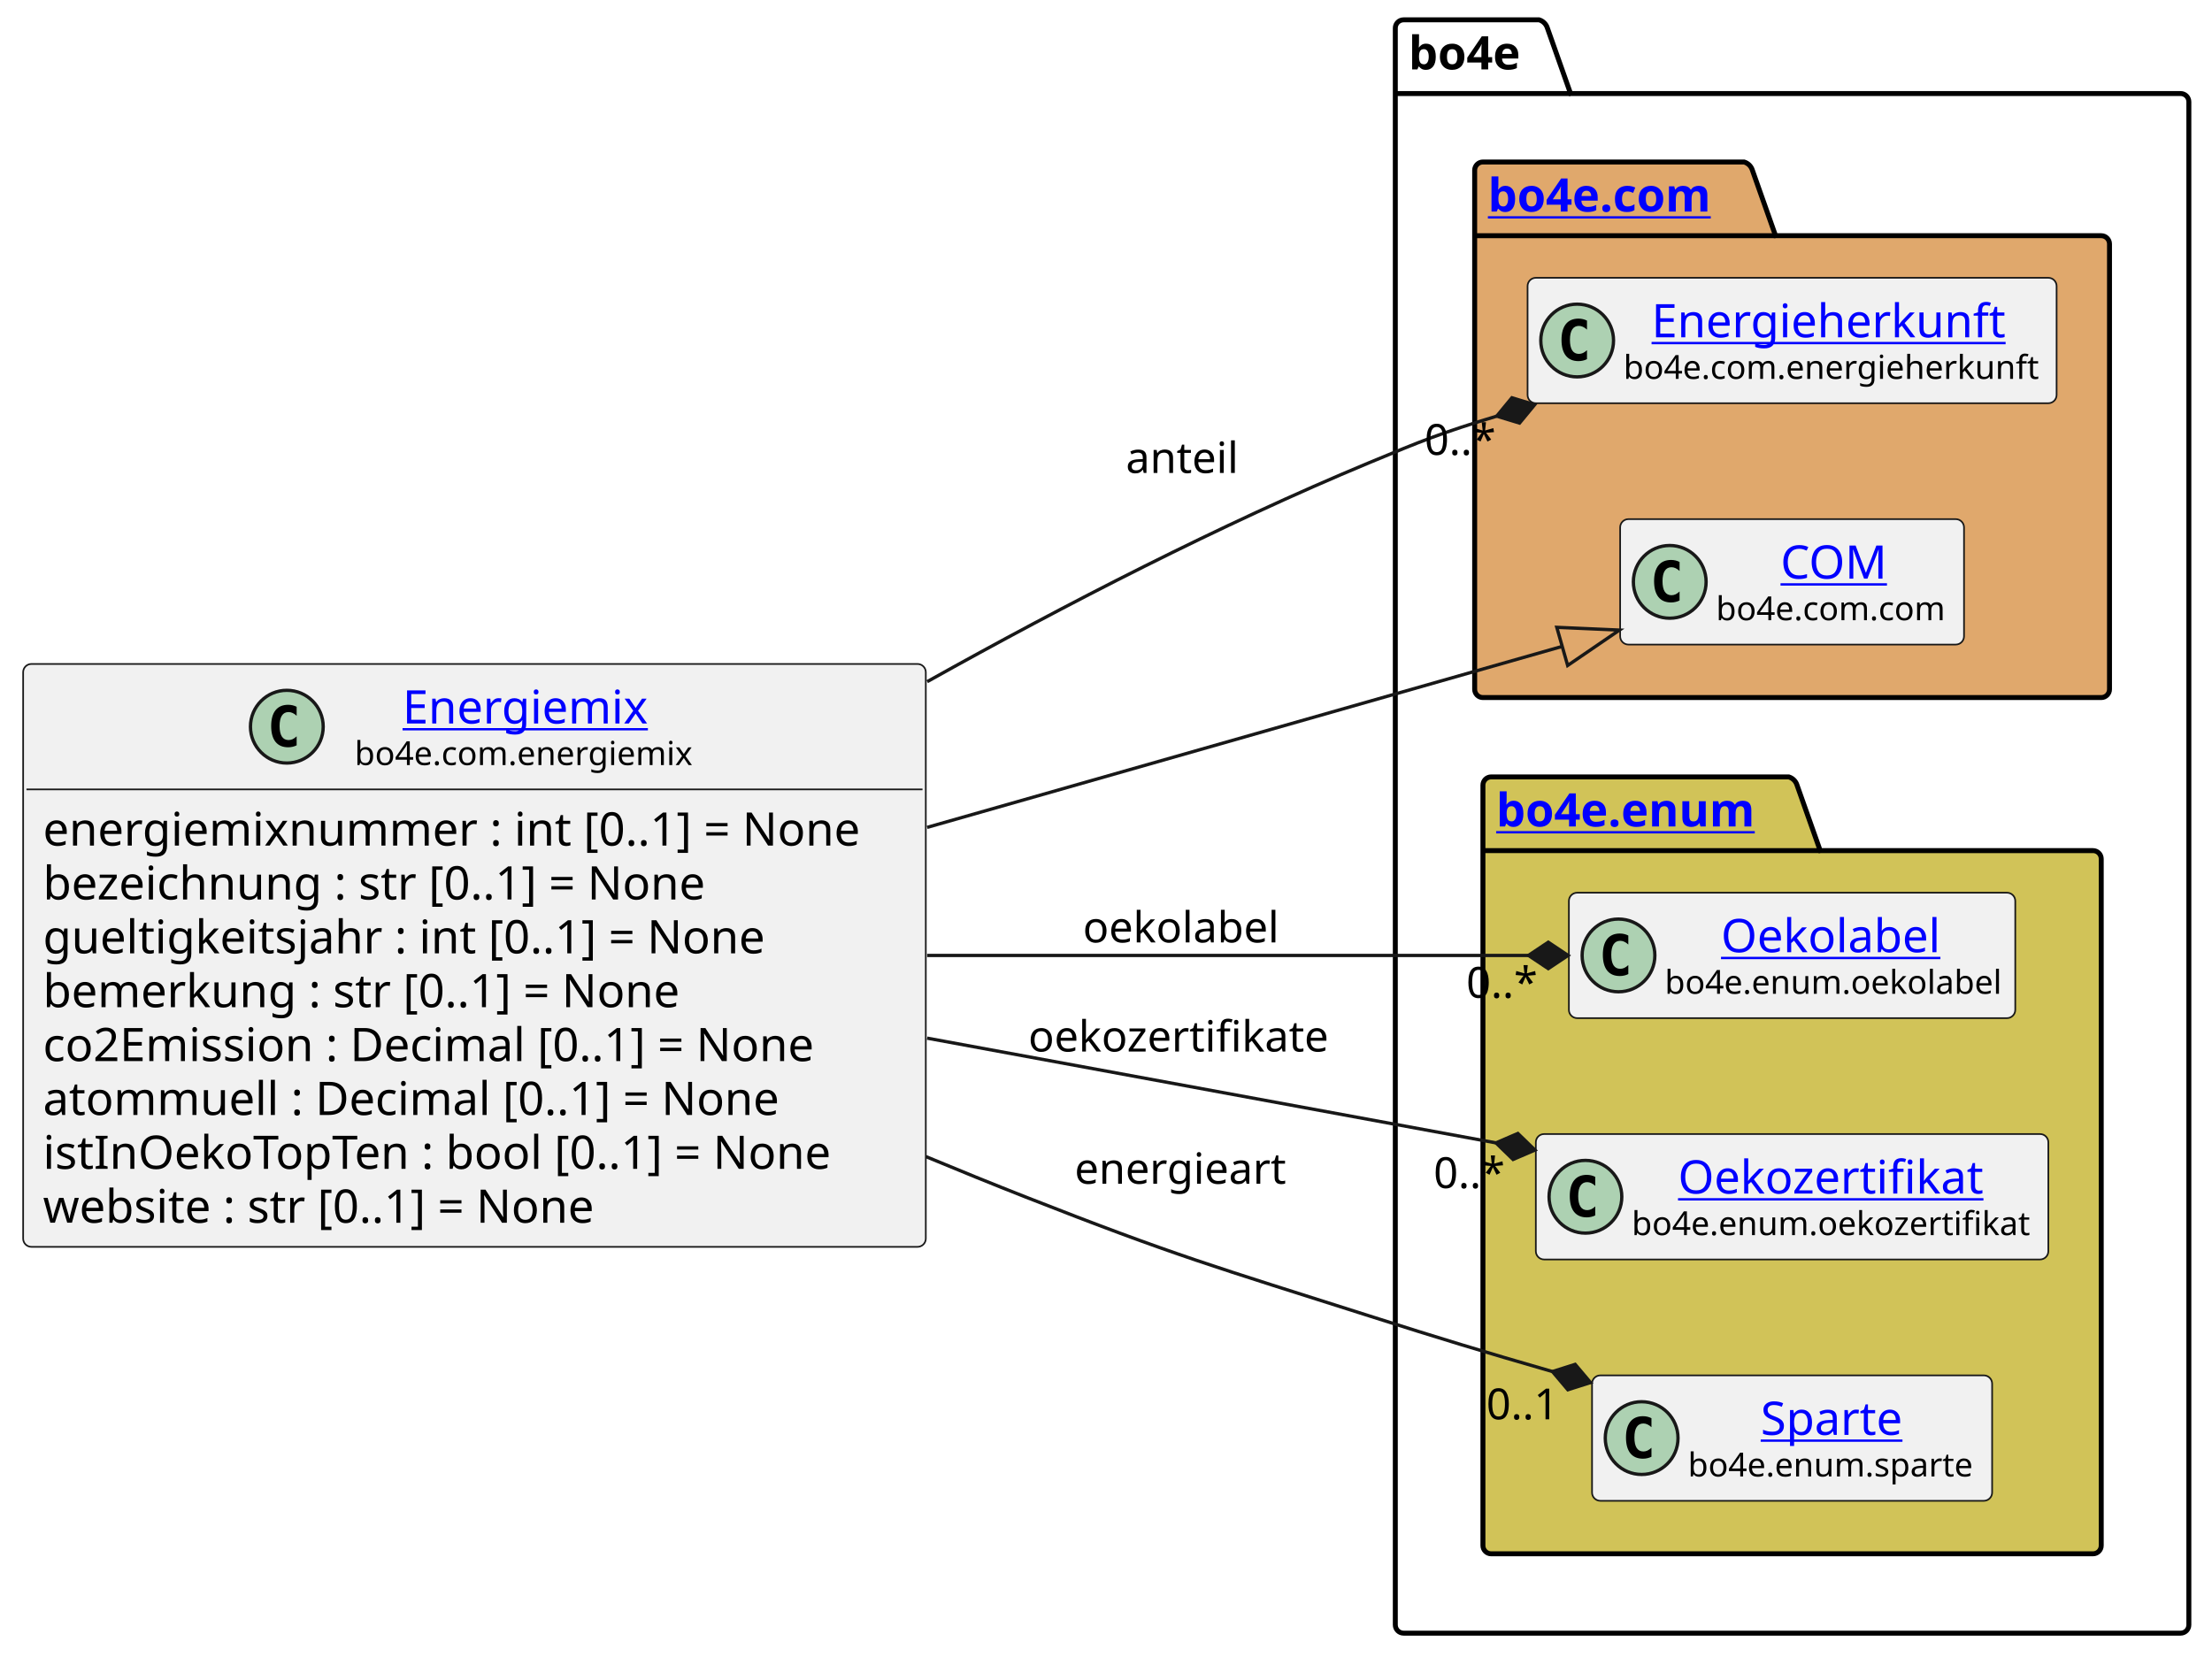
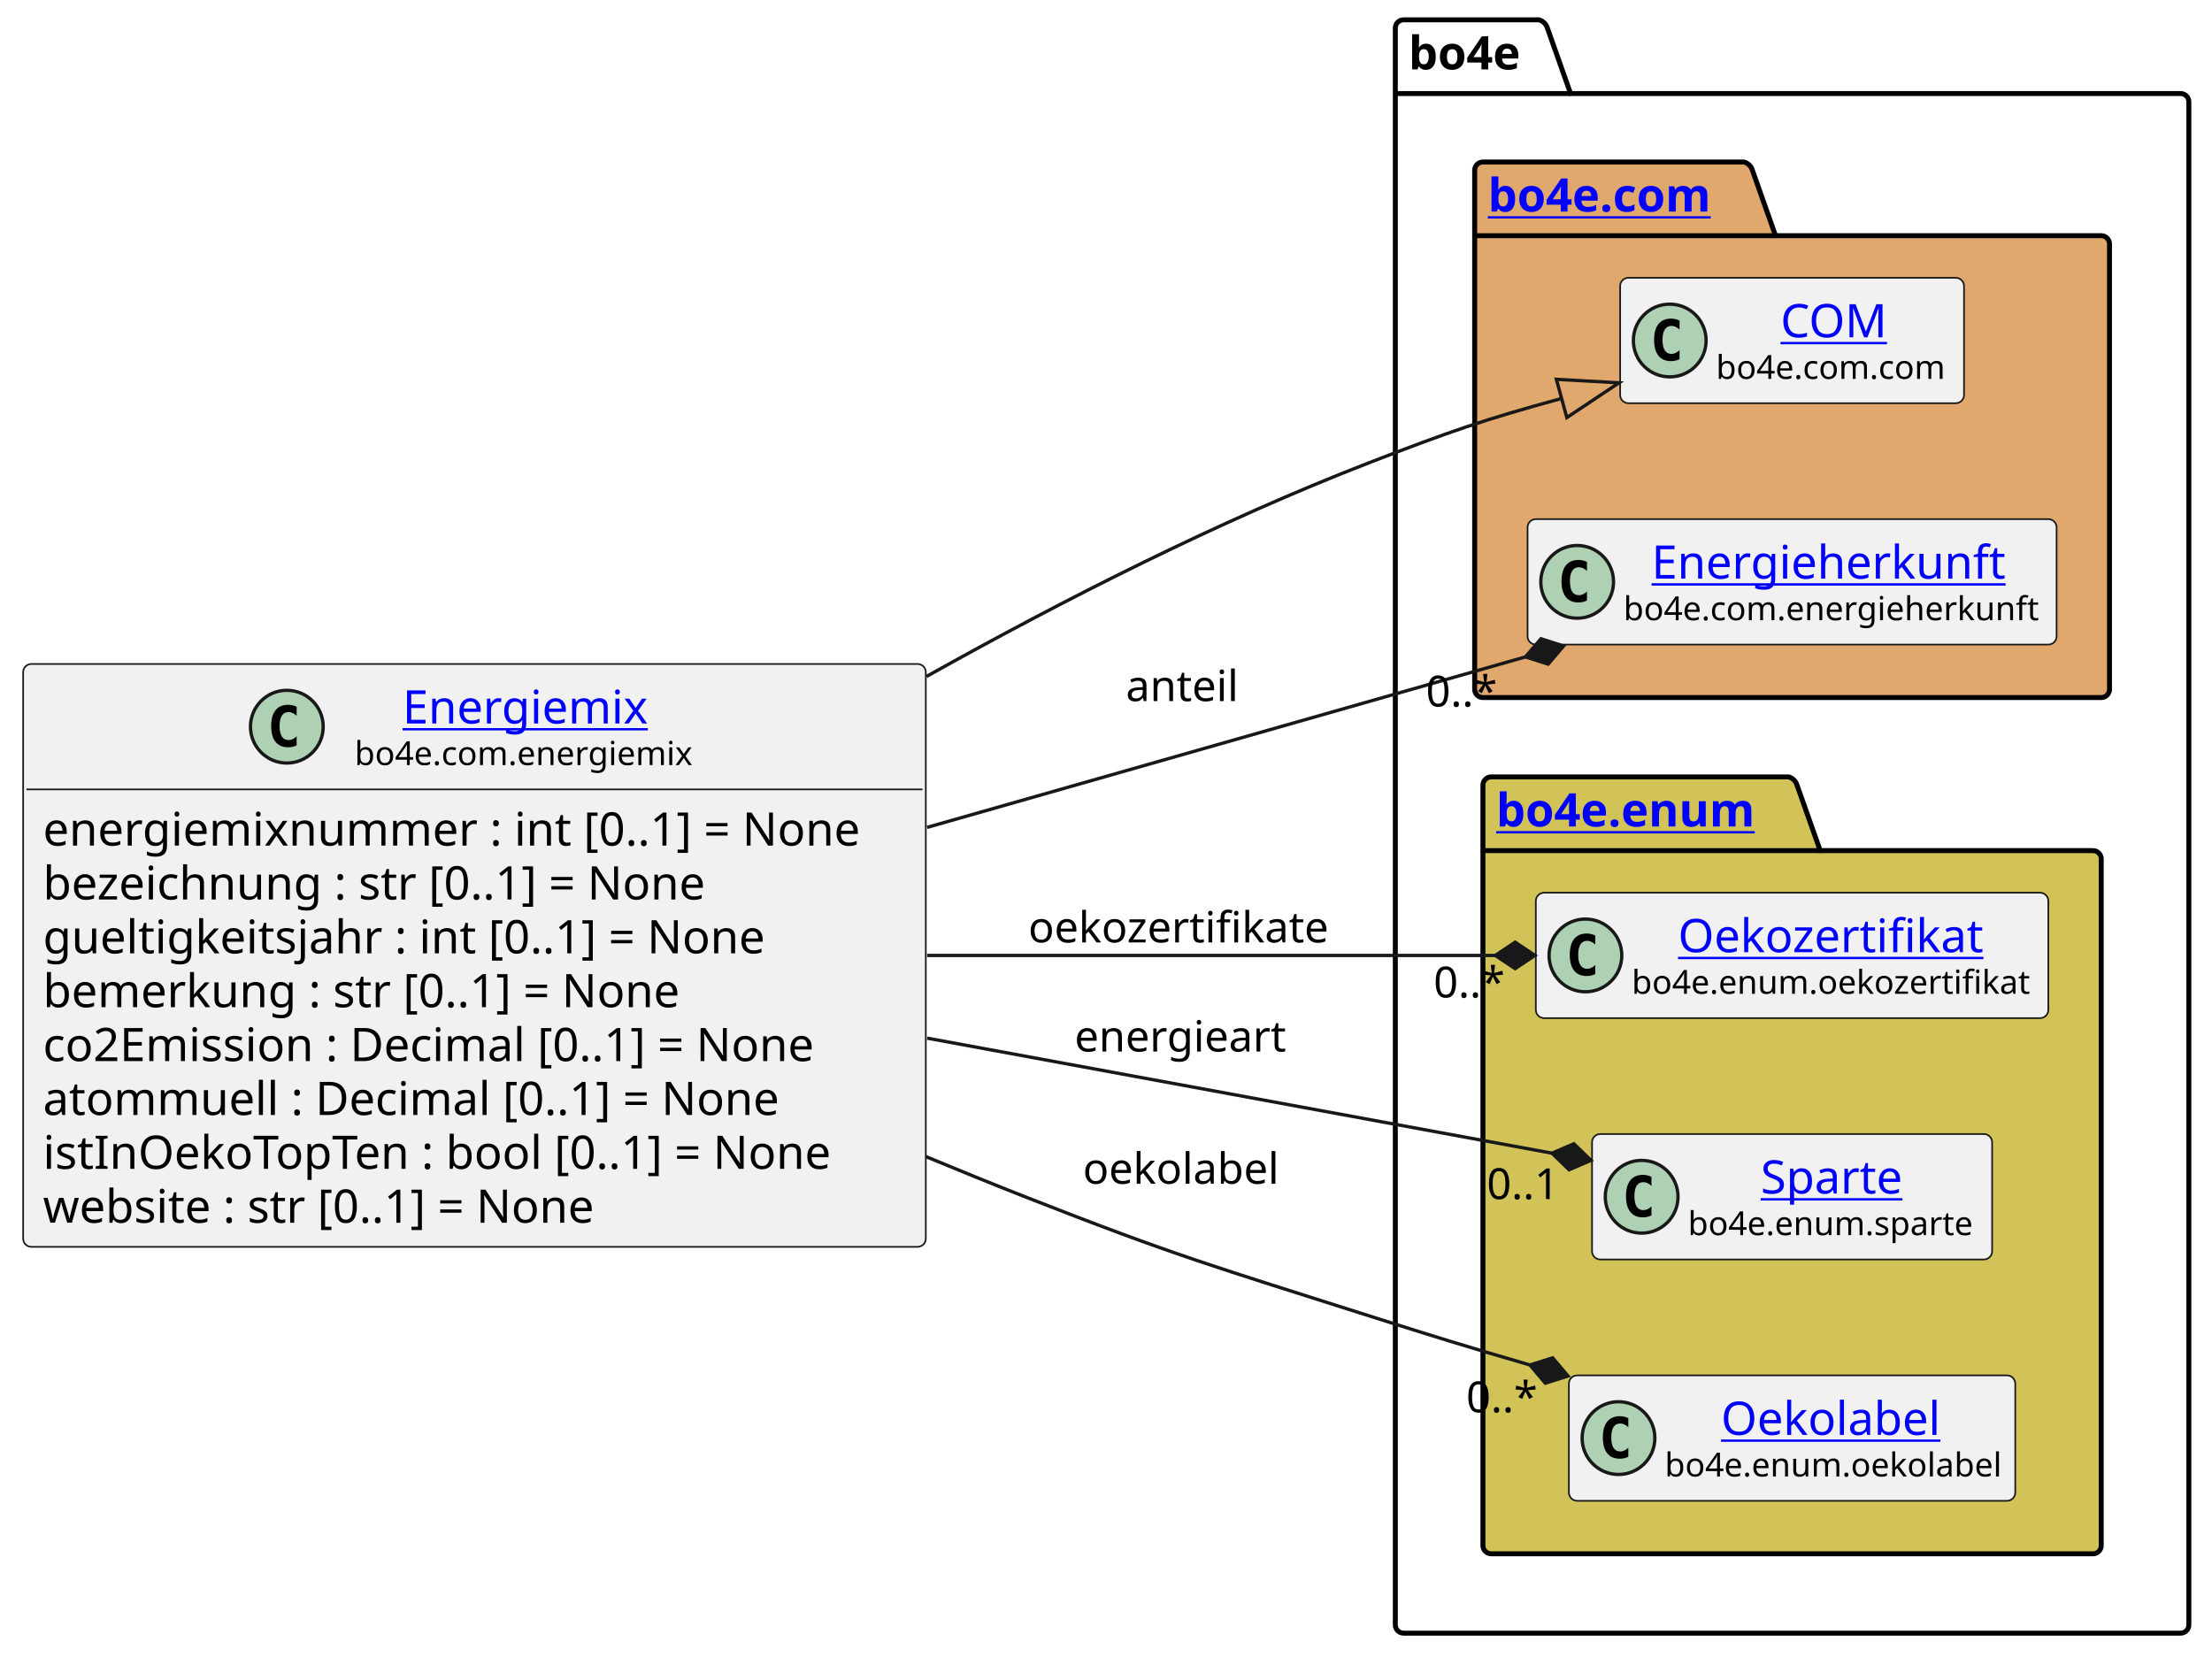
<svg xmlns="http://www.w3.org/2000/svg" xmlns:xlink="http://www.w3.org/1999/xlink" contentStyleType="text/css" height="501px" preserveAspectRatio="none" style="width:669px;height:501px;background:#FFFFFF;" version="1.1" viewBox="0 0 669 501" width="669px" zoomAndPan="magnify">
  <defs />
  <g>
    <g id="cluster_bo4e">
      <path d="M424.5,6 L465.5,6 A3.75,3.75 0 0 1 468,8.5 L475,28.297 L659.5,28.297 A2.5,2.5 0 0 1 662,30.797 L662,491.5 A2.5,2.5 0 0 1 659.5,494 L424.5,494 A2.5,2.5 0 0 1 422,491.5 L422,8.5 A2.5,2.5 0 0 1 424.5,6 " fill="none" style="stroke:#000000;stroke-width:1.5;" />
      <line style="stroke:#000000;stroke-width:1.5;" x1="422" x2="475" y1="28.297" y2="28.297" />
      <text fill="#000000" font-family="sans-serif" font-size="14" font-weight="bold" lengthAdjust="spacing" textLength="40" x="426" y="20.995">bo4e</text>
    </g>
    <g id="cluster_com">
      <path d="M448.5,49 L527.5,49 A3.75,3.75 0 0 1 530,51.5 L537,71.297 L635.5,71.297 A2.5,2.5 0 0 1 638,73.797 L638,208.5 A2.5,2.5 0 0 1 635.5,211 L448.5,211 A2.5,2.5 0 0 1 446,208.5 L446,51.5 A2.5,2.5 0 0 1 448.5,49 " fill="#E0A86C" style="stroke:#000000;stroke-width:1.5;" />
      <line style="stroke:#000000;stroke-width:1.5;" x1="446" x2="537" y1="71.297" y2="71.297" />
      <a href="https://bo4e.github.io/BO4E-python/latest/api/bo4e.com.html" target="_top" title="https://bo4e.github.io/BO4E-python/latest/api/bo4e.com.html" xlink:actuate="onRequest" xlink:href="https://bo4e.github.io/BO4E-python/latest/api/bo4e.com.html" xlink:show="new" xlink:title="https://bo4e.github.io/BO4E-python/latest/api/bo4e.com.html" xlink:type="simple">
        <text fill="#0000FF" font-family="sans-serif" font-size="14" font-weight="bold" lengthAdjust="spacing" text-decoration="underline" textLength="78" x="450" y="63.995">bo4e.com</text>
      </a>
    </g>
    <g id="cluster_enum">
      <path d="M451,235 L541,235 A3.75,3.75 0 0 1 543.5,237.5 L550.5,257.297 L633,257.297 A2.5,2.5 0 0 1 635.5,259.797 L635.5,467.5 A2.5,2.5 0 0 1 633,470 L451,470 A2.5,2.5 0 0 1 448.5,467.5 L448.5,237.5 A2.5,2.5 0 0 1 451,235 " fill="#D1C358" style="stroke:#000000;stroke-width:1.5;" />
      <line style="stroke:#000000;stroke-width:1.5;" x1="448.5" x2="550.5" y1="257.297" y2="257.297" />
      <a href="https://bo4e.github.io/BO4E-python/latest/api/bo4e.enum.html" target="_top" title="https://bo4e.github.io/BO4E-python/latest/api/bo4e.enum.html" xlink:actuate="onRequest" xlink:href="https://bo4e.github.io/BO4E-python/latest/api/bo4e.enum.html" xlink:show="new" xlink:title="https://bo4e.github.io/BO4E-python/latest/api/bo4e.enum.html" xlink:type="simple">
        <text fill="#0000FF" font-family="sans-serif" font-size="14" font-weight="bold" lengthAdjust="spacing" text-decoration="underline" textLength="89" x="452.5" y="249.995">bo4e.enum</text>
      </a>
    </g>
+     <g id="elem_COM">
+       <rect codeLine="15" fill="#F1F1F1" height="37.938" id="COM" rx="2.5" ry="2.5" style="stroke:#181818;stroke-width:0.5;" width="104" x="490" y="84.03" />
+       <ellipse cx="505" cy="102.999" fill="#ADD1B2" rx="11" ry="11" style="stroke:#181818;stroke-width:1.0;" />
+       <path d="M507.969,108.639 Q507.391,108.936 506.75,109.077 Q506.109,109.233 505.406,109.233 Q502.906,109.233 501.578,107.593 Q500.266,105.936 500.266,102.811 Q500.266,99.686 501.578,98.03 Q502.906,96.374 505.406,96.374 Q506.109,96.374 506.75,96.53 Q507.406,96.686 507.969,96.983 L507.969,99.702 Q507.344,99.124 506.75,98.858 Q506.156,98.577 505.531,98.577 Q504.188,98.577 503.5,99.655 Q502.812,100.718 502.812,102.811 Q502.812,104.905 503.5,105.983 Q504.188,107.046 505.531,107.046 Q506.156,107.046 506.75,106.78 Q507.344,106.499 507.969,105.921 L507.969,108.639 Z " fill="#000000" />
+       <a href="https://bo4e.github.io/BO4E-python/latest/api/bo4e.com.html#bo4e.com.com.COM" target="_top" title="https://bo4e.github.io/BO4E-python/latest/api/bo4e.com.html#bo4e.com.com.COM" xlink:actuate="onRequest" xlink:href="https://bo4e.github.io/BO4E-python/latest/api/bo4e.com.html#bo4e.com.com.COM" xlink:show="new" xlink:title="https://bo4e.github.io/BO4E-python/latest/api/bo4e.com.html#bo4e.com.com.COM" xlink:type="simple">
+         <text fill="#0000FF" font-family="sans-serif" font-size="14" lengthAdjust="spacing" text-decoration="underline" textLength="33" x="538.5" y="102.025">COM</text>
+       </a>
+       <text fill="#000000" font-family="sans-serif" font-size="10" lengthAdjust="spacing" textLength="72" x="519" y="114.609">bo4e.com.com</text>
+     </g>
    <g id="elem_Energieherkunft">
-       <rect codeLine="15" fill="#F1F1F1" height="37.938" id="Energieherkunft" rx="2.5" ry="2.5" style="stroke:#181818;stroke-width:0.5;" width="160" x="462" y="84.03" />
-       <ellipse cx="477" cy="102.999" fill="#ADD1B2" rx="11" ry="11" style="stroke:#181818;stroke-width:1.0;" />
-       <path d="M479.969,108.639 Q479.391,108.936 478.75,109.077 Q478.109,109.233 477.406,109.233 Q474.906,109.233 473.578,107.593 Q472.266,105.936 472.266,102.811 Q472.266,99.686 473.578,98.03 Q474.906,96.374 477.406,96.374 Q478.109,96.374 478.75,96.53 Q479.406,96.686 479.969,96.983 L479.969,99.702 Q479.344,99.124 478.75,98.858 Q478.156,98.577 477.531,98.577 Q476.188,98.577 475.5,99.655 Q474.812,100.718 474.812,102.811 Q474.812,104.905 475.5,105.983 Q476.188,107.046 477.531,107.046 Q478.156,107.046 478.75,106.78 Q479.344,106.499 479.969,105.921 L479.969,108.639 Z " fill="#000000" />
+       <rect codeLine="16" fill="#F1F1F1" height="37.938" id="Energieherkunft" rx="2.5" ry="2.5" style="stroke:#181818;stroke-width:0.5;" width="160" x="462" y="157.03" />
+       <ellipse cx="477" cy="175.999" fill="#ADD1B2" rx="11" ry="11" style="stroke:#181818;stroke-width:1.0;" />
+       <path d="M479.969,181.639 Q479.391,181.936 478.75,182.077 Q478.109,182.233 477.406,182.233 Q474.906,182.233 473.578,180.593 Q472.266,178.936 472.266,175.811 Q472.266,172.686 473.578,171.03 Q474.906,169.374 477.406,169.374 Q478.109,169.374 478.75,169.53 Q479.406,169.686 479.969,169.983 L479.969,172.702 Q479.344,172.124 478.75,171.858 Q478.156,171.577 477.531,171.577 Q476.188,171.577 475.5,172.655 Q474.812,173.718 474.812,175.811 Q474.812,177.905 475.5,178.983 Q476.188,180.046 477.531,180.046 Q478.156,180.046 478.75,179.78 Q479.344,179.499 479.969,178.921 L479.969,181.639 Z " fill="#000000" />
      <a href="https://bo4e.github.io/BO4E-python/latest/api/bo4e.com.html#bo4e.com.energieherkunft.Energieherkunft" target="_top" title="https://bo4e.github.io/BO4E-python/latest/api/bo4e.com.html#bo4e.com.energieherkunft.Energieherkunft" xlink:actuate="onRequest" xlink:href="https://bo4e.github.io/BO4E-python/latest/api/bo4e.com.html#bo4e.com.energieherkunft.Energieherkunft" xlink:show="new" xlink:title="https://bo4e.github.io/BO4E-python/latest/api/bo4e.com.html#bo4e.com.energieherkunft.Energieherkunft" xlink:type="simple">
-         <text fill="#0000FF" font-family="sans-serif" font-size="14" lengthAdjust="spacing" text-decoration="underline" textLength="111" x="499.5" y="102.025">Energieherkunft</text>
+         <text fill="#0000FF" font-family="sans-serif" font-size="14" lengthAdjust="spacing" text-decoration="underline" textLength="111" x="499.5" y="175.025">Energieherkunft</text>
      </a>
-       <text fill="#000000" font-family="sans-serif" font-size="10" lengthAdjust="spacing" textLength="128" x="491" y="114.609">bo4e.com.energieherkunft</text>
+       <text fill="#000000" font-family="sans-serif" font-size="10" lengthAdjust="spacing" textLength="128" x="491" y="187.609">bo4e.com.energieherkunft</text>
    </g>
-     <g id="elem_COM">
-       <rect codeLine="16" fill="#F1F1F1" height="37.938" id="COM" rx="2.5" ry="2.5" style="stroke:#181818;stroke-width:0.5;" width="104" x="490" y="157.03" />
-       <ellipse cx="505" cy="175.999" fill="#ADD1B2" rx="11" ry="11" style="stroke:#181818;stroke-width:1.0;" />
-       <path d="M507.969,181.639 Q507.391,181.936 506.75,182.077 Q506.109,182.233 505.406,182.233 Q502.906,182.233 501.578,180.593 Q500.266,178.936 500.266,175.811 Q500.266,172.686 501.578,171.03 Q502.906,169.374 505.406,169.374 Q506.109,169.374 506.75,169.53 Q507.406,169.686 507.969,169.983 L507.969,172.702 Q507.344,172.124 506.75,171.858 Q506.156,171.577 505.531,171.577 Q504.188,171.577 503.5,172.655 Q502.812,173.718 502.812,175.811 Q502.812,177.905 503.5,178.983 Q504.188,180.046 505.531,180.046 Q506.156,180.046 506.75,179.78 Q507.344,179.499 507.969,178.921 L507.969,181.639 Z " fill="#000000" />
-       <a href="https://bo4e.github.io/BO4E-python/latest/api/bo4e.com.html#bo4e.com.com.COM" target="_top" title="https://bo4e.github.io/BO4E-python/latest/api/bo4e.com.html#bo4e.com.com.COM" xlink:actuate="onRequest" xlink:href="https://bo4e.github.io/BO4E-python/latest/api/bo4e.com.html#bo4e.com.com.COM" xlink:show="new" xlink:title="https://bo4e.github.io/BO4E-python/latest/api/bo4e.com.html#bo4e.com.com.COM" xlink:type="simple">
-         <text fill="#0000FF" font-family="sans-serif" font-size="14" lengthAdjust="spacing" text-decoration="underline" textLength="33" x="538.5" y="175.025">COM</text>
+     <g id="elem_Oekozertifikat">
+       <rect codeLine="19" fill="#F1F1F1" height="37.938" id="Oekozertifikat" rx="2.5" ry="2.5" style="stroke:#181818;stroke-width:0.5;" width="155" x="464.5" y="270.03" />
+       <ellipse cx="479.5" cy="288.999" fill="#ADD1B2" rx="11" ry="11" style="stroke:#181818;stroke-width:1.0;" />
+       <path d="M482.469,294.639 Q481.891,294.936 481.25,295.077 Q480.609,295.233 479.906,295.233 Q477.406,295.233 476.078,293.592 Q474.766,291.936 474.766,288.811 Q474.766,285.686 476.078,284.03 Q477.406,282.374 479.906,282.374 Q480.609,282.374 481.25,282.53 Q481.906,282.686 482.469,282.983 L482.469,285.702 Q481.844,285.124 481.25,284.858 Q480.656,284.577 480.031,284.577 Q478.688,284.577 478,285.655 Q477.312,286.717 477.312,288.811 Q477.312,290.905 478,291.983 Q478.688,293.046 480.031,293.046 Q480.656,293.046 481.25,292.78 Q481.844,292.499 482.469,291.921 L482.469,294.639 Z " fill="#000000" />
+       <a href="https://bo4e.github.io/BO4E-python/latest/api/bo4e.enum.html#bo4e.enum.oekozertifikat.Oekozertifikat" target="_top" title="https://bo4e.github.io/BO4E-python/latest/api/bo4e.enum.html#bo4e.enum.oekozertifikat.Oekozertifikat" xlink:actuate="onRequest" xlink:href="https://bo4e.github.io/BO4E-python/latest/api/bo4e.enum.html#bo4e.enum.oekozertifikat.Oekozertifikat" xlink:show="new" xlink:title="https://bo4e.github.io/BO4E-python/latest/api/bo4e.enum.html#bo4e.enum.oekozertifikat.Oekozertifikat" xlink:type="simple">
+         <text fill="#0000FF" font-family="sans-serif" font-size="14" lengthAdjust="spacing" text-decoration="underline" textLength="95" x="507.5" y="288.025">Oekozertifikat</text>
      </a>
-       <text fill="#000000" font-family="sans-serif" font-size="10" lengthAdjust="spacing" textLength="72" x="519" y="187.609">bo4e.com.com</text>
+       <text fill="#000000" font-family="sans-serif" font-size="10" lengthAdjust="spacing" textLength="123" x="493.5" y="300.609">bo4e.enum.oekozertifikat</text>
+     </g>
+     <g id="elem_Sparte">
+       <rect codeLine="20" fill="#F1F1F1" height="37.938" id="Sparte" rx="2.5" ry="2.5" style="stroke:#181818;stroke-width:0.5;" width="121" x="481.5" y="343.03" />
+       <ellipse cx="496.5" cy="361.999" fill="#ADD1B2" rx="11" ry="11" style="stroke:#181818;stroke-width:1.0;" />
+       <path d="M499.469,367.639 Q498.891,367.936 498.25,368.077 Q497.609,368.233 496.906,368.233 Q494.406,368.233 493.078,366.592 Q491.766,364.936 491.766,361.811 Q491.766,358.686 493.078,357.03 Q494.406,355.374 496.906,355.374 Q497.609,355.374 498.25,355.53 Q498.906,355.686 499.469,355.983 L499.469,358.702 Q498.844,358.124 498.25,357.858 Q497.656,357.577 497.031,357.577 Q495.688,357.577 495,358.655 Q494.312,359.717 494.312,361.811 Q494.312,363.905 495,364.983 Q495.688,366.046 497.031,366.046 Q497.656,366.046 498.25,365.78 Q498.844,365.499 499.469,364.921 L499.469,367.639 Z " fill="#000000" />
+       <a href="https://bo4e.github.io/BO4E-python/latest/api/bo4e.enum.html#bo4e.enum.sparte.Sparte" target="_top" title="https://bo4e.github.io/BO4E-python/latest/api/bo4e.enum.html#bo4e.enum.sparte.Sparte" xlink:actuate="onRequest" xlink:href="https://bo4e.github.io/BO4E-python/latest/api/bo4e.enum.html#bo4e.enum.sparte.Sparte" xlink:show="new" xlink:title="https://bo4e.github.io/BO4E-python/latest/api/bo4e.enum.html#bo4e.enum.sparte.Sparte" xlink:type="simple">
+         <text fill="#0000FF" font-family="sans-serif" font-size="14" lengthAdjust="spacing" text-decoration="underline" textLength="45" x="532.5" y="361.025">Sparte</text>
+       </a>
+       <text fill="#000000" font-family="sans-serif" font-size="10" lengthAdjust="spacing" textLength="89" x="510.5" y="373.609">bo4e.enum.sparte</text>
    </g>
    <g id="elem_Oekolabel">
-       <rect codeLine="19" fill="#F1F1F1" height="37.938" id="Oekolabel" rx="2.5" ry="2.5" style="stroke:#181818;stroke-width:0.5;" width="135" x="474.5" y="270.03" />
-       <ellipse cx="489.5" cy="288.999" fill="#ADD1B2" rx="11" ry="11" style="stroke:#181818;stroke-width:1.0;" />
-       <path d="M492.469,294.639 Q491.891,294.936 491.25,295.077 Q490.609,295.233 489.906,295.233 Q487.406,295.233 486.078,293.592 Q484.766,291.936 484.766,288.811 Q484.766,285.686 486.078,284.03 Q487.406,282.374 489.906,282.374 Q490.609,282.374 491.25,282.53 Q491.906,282.686 492.469,282.983 L492.469,285.702 Q491.844,285.124 491.25,284.858 Q490.656,284.577 490.031,284.577 Q488.688,284.577 488,285.655 Q487.312,286.717 487.312,288.811 Q487.312,290.905 488,291.983 Q488.688,293.046 490.031,293.046 Q490.656,293.046 491.25,292.78 Q491.844,292.499 492.469,291.921 L492.469,294.639 Z " fill="#000000" />
+       <rect codeLine="21" fill="#F1F1F1" height="37.938" id="Oekolabel" rx="2.5" ry="2.5" style="stroke:#181818;stroke-width:0.5;" width="135" x="474.5" y="416.03" />
+       <ellipse cx="489.5" cy="434.999" fill="#ADD1B2" rx="11" ry="11" style="stroke:#181818;stroke-width:1.0;" />
+       <path d="M492.469,440.639 Q491.891,440.936 491.25,441.077 Q490.609,441.233 489.906,441.233 Q487.406,441.233 486.078,439.592 Q484.766,437.936 484.766,434.811 Q484.766,431.686 486.078,430.03 Q487.406,428.374 489.906,428.374 Q490.609,428.374 491.25,428.53 Q491.906,428.686 492.469,428.983 L492.469,431.702 Q491.844,431.124 491.25,430.858 Q490.656,430.577 490.031,430.577 Q488.688,430.577 488,431.655 Q487.312,432.717 487.312,434.811 Q487.312,436.905 488,437.983 Q488.688,439.046 490.031,439.046 Q490.656,439.046 491.25,438.78 Q491.844,438.499 492.469,437.921 L492.469,440.639 Z " fill="#000000" />
      <a href="https://bo4e.github.io/BO4E-python/latest/api/bo4e.enum.html#bo4e.enum.oekolabel.Oekolabel" target="_top" title="https://bo4e.github.io/BO4E-python/latest/api/bo4e.enum.html#bo4e.enum.oekolabel.Oekolabel" xlink:actuate="onRequest" xlink:href="https://bo4e.github.io/BO4E-python/latest/api/bo4e.enum.html#bo4e.enum.oekolabel.Oekolabel" xlink:show="new" xlink:title="https://bo4e.github.io/BO4E-python/latest/api/bo4e.enum.html#bo4e.enum.oekolabel.Oekolabel" xlink:type="simple">
-         <text fill="#0000FF" font-family="sans-serif" font-size="14" lengthAdjust="spacing" text-decoration="underline" textLength="69" x="520.5" y="288.025">Oekolabel</text>
+         <text fill="#0000FF" font-family="sans-serif" font-size="14" lengthAdjust="spacing" text-decoration="underline" textLength="69" x="520.5" y="434.025">Oekolabel</text>
      </a>
-       <text fill="#000000" font-family="sans-serif" font-size="10" lengthAdjust="spacing" textLength="103" x="503.5" y="300.609">bo4e.enum.oekolabel</text>
-     </g>
-     <g id="elem_Oekozertifikat">
-       <rect codeLine="20" fill="#F1F1F1" height="37.938" id="Oekozertifikat" rx="2.5" ry="2.5" style="stroke:#181818;stroke-width:0.5;" width="155" x="464.5" y="343.03" />
-       <ellipse cx="479.5" cy="361.999" fill="#ADD1B2" rx="11" ry="11" style="stroke:#181818;stroke-width:1.0;" />
-       <path d="M482.469,367.639 Q481.891,367.936 481.25,368.077 Q480.609,368.233 479.906,368.233 Q477.406,368.233 476.078,366.592 Q474.766,364.936 474.766,361.811 Q474.766,358.686 476.078,357.03 Q477.406,355.374 479.906,355.374 Q480.609,355.374 481.25,355.53 Q481.906,355.686 482.469,355.983 L482.469,358.702 Q481.844,358.124 481.25,357.858 Q480.656,357.577 480.031,357.577 Q478.688,357.577 478,358.655 Q477.312,359.717 477.312,361.811 Q477.312,363.905 478,364.983 Q478.688,366.046 480.031,366.046 Q480.656,366.046 481.25,365.78 Q481.844,365.499 482.469,364.921 L482.469,367.639 Z " fill="#000000" />
-       <a href="https://bo4e.github.io/BO4E-python/latest/api/bo4e.enum.html#bo4e.enum.oekozertifikat.Oekozertifikat" target="_top" title="https://bo4e.github.io/BO4E-python/latest/api/bo4e.enum.html#bo4e.enum.oekozertifikat.Oekozertifikat" xlink:actuate="onRequest" xlink:href="https://bo4e.github.io/BO4E-python/latest/api/bo4e.enum.html#bo4e.enum.oekozertifikat.Oekozertifikat" xlink:show="new" xlink:title="https://bo4e.github.io/BO4E-python/latest/api/bo4e.enum.html#bo4e.enum.oekozertifikat.Oekozertifikat" xlink:type="simple">
-         <text fill="#0000FF" font-family="sans-serif" font-size="14" lengthAdjust="spacing" text-decoration="underline" textLength="95" x="507.5" y="361.025">Oekozertifikat</text>
-       </a>
-       <text fill="#000000" font-family="sans-serif" font-size="10" lengthAdjust="spacing" textLength="123" x="493.5" y="373.609">bo4e.enum.oekozertifikat</text>
-     </g>
-     <g id="elem_Sparte">
-       <rect codeLine="21" fill="#F1F1F1" height="37.938" id="Sparte" rx="2.5" ry="2.5" style="stroke:#181818;stroke-width:0.5;" width="121" x="481.5" y="416.03" />
-       <ellipse cx="496.5" cy="434.999" fill="#ADD1B2" rx="11" ry="11" style="stroke:#181818;stroke-width:1.0;" />
-       <path d="M499.469,440.639 Q498.891,440.936 498.25,441.077 Q497.609,441.233 496.906,441.233 Q494.406,441.233 493.078,439.592 Q491.766,437.936 491.766,434.811 Q491.766,431.686 493.078,430.03 Q494.406,428.374 496.906,428.374 Q497.609,428.374 498.25,428.53 Q498.906,428.686 499.469,428.983 L499.469,431.702 Q498.844,431.124 498.25,430.858 Q497.656,430.577 497.031,430.577 Q495.688,430.577 495,431.655 Q494.312,432.717 494.312,434.811 Q494.312,436.905 495,437.983 Q495.688,439.046 497.031,439.046 Q497.656,439.046 498.25,438.78 Q498.844,438.499 499.469,437.921 L499.469,440.639 Z " fill="#000000" />
-       <a href="https://bo4e.github.io/BO4E-python/latest/api/bo4e.enum.html#bo4e.enum.sparte.Sparte" target="_top" title="https://bo4e.github.io/BO4E-python/latest/api/bo4e.enum.html#bo4e.enum.sparte.Sparte" xlink:actuate="onRequest" xlink:href="https://bo4e.github.io/BO4E-python/latest/api/bo4e.enum.html#bo4e.enum.sparte.Sparte" xlink:show="new" xlink:title="https://bo4e.github.io/BO4E-python/latest/api/bo4e.enum.html#bo4e.enum.sparte.Sparte" xlink:type="simple">
-         <text fill="#0000FF" font-family="sans-serif" font-size="14" lengthAdjust="spacing" text-decoration="underline" textLength="45" x="532.5" y="434.025">Sparte</text>
-       </a>
-       <text fill="#000000" font-family="sans-serif" font-size="10" lengthAdjust="spacing" textLength="89" x="510.5" y="446.609">bo4e.enum.sparte</text>
+       <text fill="#000000" font-family="sans-serif" font-size="10" lengthAdjust="spacing" textLength="103" x="503.5" y="446.609">bo4e.enum.oekolabel</text>
    </g>
    <g id="elem_Energiemix">
      <rect codeLine="3" fill="#F1F1F1" height="176.312" id="Energiemix" rx="2.5" ry="2.5" style="stroke:#181818;stroke-width:0.5;" width="273" x="7" y="200.84" />
      <ellipse cx="86.75" cy="219.809" fill="#ADD1B2" rx="11" ry="11" style="stroke:#181818;stroke-width:1.0;" />
      <path d="M89.719,225.449 Q89.141,225.746 88.5,225.887 Q87.859,226.043 87.156,226.043 Q84.656,226.043 83.328,224.403 Q82.016,222.746 82.016,219.621 Q82.016,216.496 83.328,214.84 Q84.656,213.184 87.156,213.184 Q87.859,213.184 88.5,213.34 Q89.156,213.496 89.719,213.793 L89.719,216.512 Q89.094,215.934 88.5,215.668 Q87.906,215.387 87.281,215.387 Q85.938,215.387 85.25,216.465 Q84.562,217.528 84.562,219.621 Q84.562,221.715 85.25,222.793 Q85.938,223.856 87.281,223.856 Q87.906,223.856 88.5,223.59 Q89.094,223.309 89.719,222.731 L89.719,225.449 Z " fill="#000000" />
      <a href="https://bo4e.github.io/BO4E-python/latest/api/bo4e.com.html#bo4e.com.energiemix.Energiemix" target="_top" title="https://bo4e.github.io/BO4E-python/latest/api/bo4e.com.html#bo4e.com.energiemix.Energiemix" xlink:actuate="onRequest" xlink:href="https://bo4e.github.io/BO4E-python/latest/api/bo4e.com.html#bo4e.com.energiemix.Energiemix" xlink:show="new" xlink:title="https://bo4e.github.io/BO4E-python/latest/api/bo4e.com.html#bo4e.com.energiemix.Energiemix" xlink:type="simple">
        <text fill="#0000FF" font-family="sans-serif" font-size="14" lengthAdjust="spacing" text-decoration="underline" textLength="76" x="121.75" y="218.835">Energiemix</text>
      </a>
      <text fill="#000000" font-family="sans-serif" font-size="10" lengthAdjust="spacing" textLength="105" x="107.25" y="231.419">bo4e.com.energiemix</text>
      <line style="stroke:#181818;stroke-width:0.5;" x1="8" x2="279" y1="238.778" y2="238.778" />
      <text fill="#000000" font-family="sans-serif" font-size="14" lengthAdjust="spacing" textLength="261" x="13" y="255.773">energiemixnummer : int [0..1] = None</text>
      <text fill="#000000" font-family="sans-serif" font-size="14" lengthAdjust="spacing" textLength="219" x="13" y="272.07">bezeichnung : str [0..1] = None</text>
      <text fill="#000000" font-family="sans-serif" font-size="14" lengthAdjust="spacing" textLength="232" x="13" y="288.366">gueltigkeitsjahr : int [0..1] = None</text>
      <text fill="#000000" font-family="sans-serif" font-size="14" lengthAdjust="spacing" textLength="208" x="13" y="304.663">bemerkung : str [0..1] = None</text>
      <text fill="#000000" font-family="sans-serif" font-size="14" lengthAdjust="spacing" textLength="253" x="13" y="320.96">co2Emission : Decimal [0..1] = None</text>
      <text fill="#000000" font-family="sans-serif" font-size="14" lengthAdjust="spacing" textLength="237" x="13" y="337.257">atommuell : Decimal [0..1] = None</text>
      <text fill="#000000" font-family="sans-serif" font-size="14" lengthAdjust="spacing" textLength="259" x="13" y="353.554">istInOekoTopTen : bool [0..1] = None</text>
      <text fill="#000000" font-family="sans-serif" font-size="14" lengthAdjust="spacing" textLength="182" x="13" y="369.851">website : str [0..1] = None</text>
    </g>
    <g id="link_Energiemix_COM">
-       <path codeLine="24" d="M280.4,250.27 C352.58,229.7 419.74,210.566 472.48,195.526 " fill="none" id="Energiemix-to-COM" style="stroke:#181818;stroke-width:1.0;" />
-       <polygon fill="none" points="489.79,190.59,470.835,189.756,474.125,201.296,489.79,190.59" style="stroke:#181818;stroke-width:1.0;" />
+       <path codeLine="24" d="M280.21,204.62 C321.99,181.23 368.89,157.48 414,140 C438.41,130.54 448.904,126.907 472.294,120.527 " fill="none" id="Energiemix-to-COM" style="stroke:#181818;stroke-width:1.0;" />
+       <polygon fill="none" points="489.66,115.79,470.716,114.738,473.873,126.315,489.66,115.79" style="stroke:#181818;stroke-width:1.0;" />
    </g>
    <g id="link_Energiemix_Sparte">
-       <path codeLine="25" d="M280.05,349.86 C290.15,354.06 300.21,358.15 310,362 C355.53,379.89 367.39,383.15 414,398 C435.77,404.94 448.281,408.743 469.521,414.873 " fill="none" id="Energiemix-to-Sparte" style="stroke:#181818;stroke-width:1.0;" />
-       <polygon fill="#181818" points="481.05,418.2,476.394,412.693,469.521,414.873,474.176,420.379,481.05,418.2" style="stroke:#181818;stroke-width:1.0;" />
-       <text fill="#000000" font-family="sans-serif" font-size="13" lengthAdjust="spacing" textLength="66" x="325" y="358.067">energieart</text>
-       <text fill="#000000" font-family="sans-serif" font-size="13" lengthAdjust="spacing" textLength="24" x="449.527" y="429.315">0..1</text>
+       <path codeLine="25" d="M280.4,314.02 C348.77,326.61 416.358,339.058 469.378,348.817 " fill="none" id="Energiemix-to-Sparte" style="stroke:#181818;stroke-width:1.0;" />
+       <polygon fill="#181818" points="481.18,350.99,476.003,345.97,469.378,348.817,474.555,353.838,481.18,350.99" style="stroke:#181818;stroke-width:1.0;" />
+       <text fill="#000000" font-family="sans-serif" font-size="13" lengthAdjust="spacing" textLength="66" x="325" y="318.067">energieart</text>
+       <text fill="#000000" font-family="sans-serif" font-size="13" lengthAdjust="spacing" textLength="24" x="449.67" y="362.702">0..1</text>
    </g>
    <g id="link_Energiemix_Energieherkunft">
-       <path codeLine="26" d="M280.42,206.19 C322.3,182.79 369.2,158.64 414,140 C429.9,133.38 435.902,130.936 452.672,125.876 " fill="none" id="Energiemix-to-Energieherkunft" style="stroke:#181818;stroke-width:1.0;" />
-       <polygon fill="#181818" points="464.16,122.41,457.26,120.314,452.672,125.876,459.571,127.973,464.16,122.41" style="stroke:#181818;stroke-width:1.0;" />
-       <text fill="#000000" font-family="sans-serif" font-size="13" lengthAdjust="spacing" textLength="35" x="340.5" y="143.067">anteil</text>
-       <text fill="#000000" font-family="sans-serif" font-size="13" lengthAdjust="spacing" textLength="23" x="430.83" y="137.596">0..*</text>
+       <path codeLine="26" d="M280.4,250.27 C345.3,231.77 408.579,213.739 461.359,198.699 " fill="none" id="Energiemix-to-Energieherkunft" style="stroke:#181818;stroke-width:1.0;" />
+       <polygon fill="#181818" points="472.9,195.41,466.034,193.207,461.359,198.699,468.226,200.901,472.9,195.41" style="stroke:#181818;stroke-width:1.0;" />
+       <text fill="#000000" font-family="sans-serif" font-size="13" lengthAdjust="spacing" textLength="35" x="340.5" y="212.067">anteil</text>
+       <text fill="#000000" font-family="sans-serif" font-size="13" lengthAdjust="spacing" textLength="23" x="431.261" y="213.715">0..*</text>
    </g>
    <g id="link_Energiemix_Oekozertifikat">
-       <path codeLine="27" d="M280.4,314.02 C341.82,325.33 400.338,336.108 452.438,345.698 " fill="none" id="Energiemix-to-Oekozertifikat" style="stroke:#181818;stroke-width:1.0;" />
-       <polygon fill="#181818" points="464.24,347.87,459.063,342.85,452.438,345.698,457.615,350.718,464.24,347.87" style="stroke:#181818;stroke-width:1.0;" />
-       <text fill="#000000" font-family="sans-serif" font-size="13" lengthAdjust="spacing" textLength="94" x="311" y="318.067">oekozertifikate</text>
-       <text fill="#000000" font-family="sans-serif" font-size="13" lengthAdjust="spacing" textLength="23" x="433.569" y="359.373">0..*</text>
+       <path codeLine="27" d="M280.4,289 C341.82,289 400.14,289 452.24,289 " fill="none" id="Energiemix-to-Oekozertifikat" style="stroke:#181818;stroke-width:1.0;" />
+       <polygon fill="#181818" points="464.24,289,458.24,285,452.24,289,458.24,293,464.24,289" style="stroke:#181818;stroke-width:1.0;" />
+       <text fill="#000000" font-family="sans-serif" font-size="13" lengthAdjust="spacing" textLength="94" x="311" y="285.067">oekozertifikate</text>
+       <text fill="#000000" font-family="sans-serif" font-size="13" lengthAdjust="spacing" textLength="23" x="433.569" y="301.717">0..*</text>
    </g>
    <g id="link_Energiemix_Oekolabel">
-       <path codeLine="28" d="M280.4,289 C345.86,289 409.42,289 462.26,289 " fill="none" id="Energiemix-to-Oekolabel" style="stroke:#181818;stroke-width:1.0;" />
-       <polygon fill="#181818" points="474.26,289,468.26,285,462.26,289,468.26,293,474.26,289" style="stroke:#181818;stroke-width:1.0;" />
-       <text fill="#000000" font-family="sans-serif" font-size="13" lengthAdjust="spacing" textLength="61" x="327.5" y="285.067">oekolabel</text>
-       <text fill="#000000" font-family="sans-serif" font-size="13" lengthAdjust="spacing" textLength="23" x="443.46" y="301.812">0..*</text>
+       <path codeLine="28" d="M280.05,349.86 C290.15,354.06 300.21,358.15 310,362 C355.53,379.89 367.39,383.15 414,398 C433.48,404.2 443.237,407.222 462.717,412.882 " fill="none" id="Energiemix-to-Oekolabel" style="stroke:#181818;stroke-width:1.0;" />
+       <polygon fill="#181818" points="474.24,416.23,469.594,410.715,462.717,412.882,467.362,418.397,474.24,416.23" style="stroke:#181818;stroke-width:1.0;" />
+       <text fill="#000000" font-family="sans-serif" font-size="13" lengthAdjust="spacing" textLength="61" x="327.5" y="358.067">oekolabel</text>
+       <text fill="#000000" font-family="sans-serif" font-size="13" lengthAdjust="spacing" textLength="23" x="443.438" y="427.194">0..*</text>
    </g>
  </g>
</svg>
